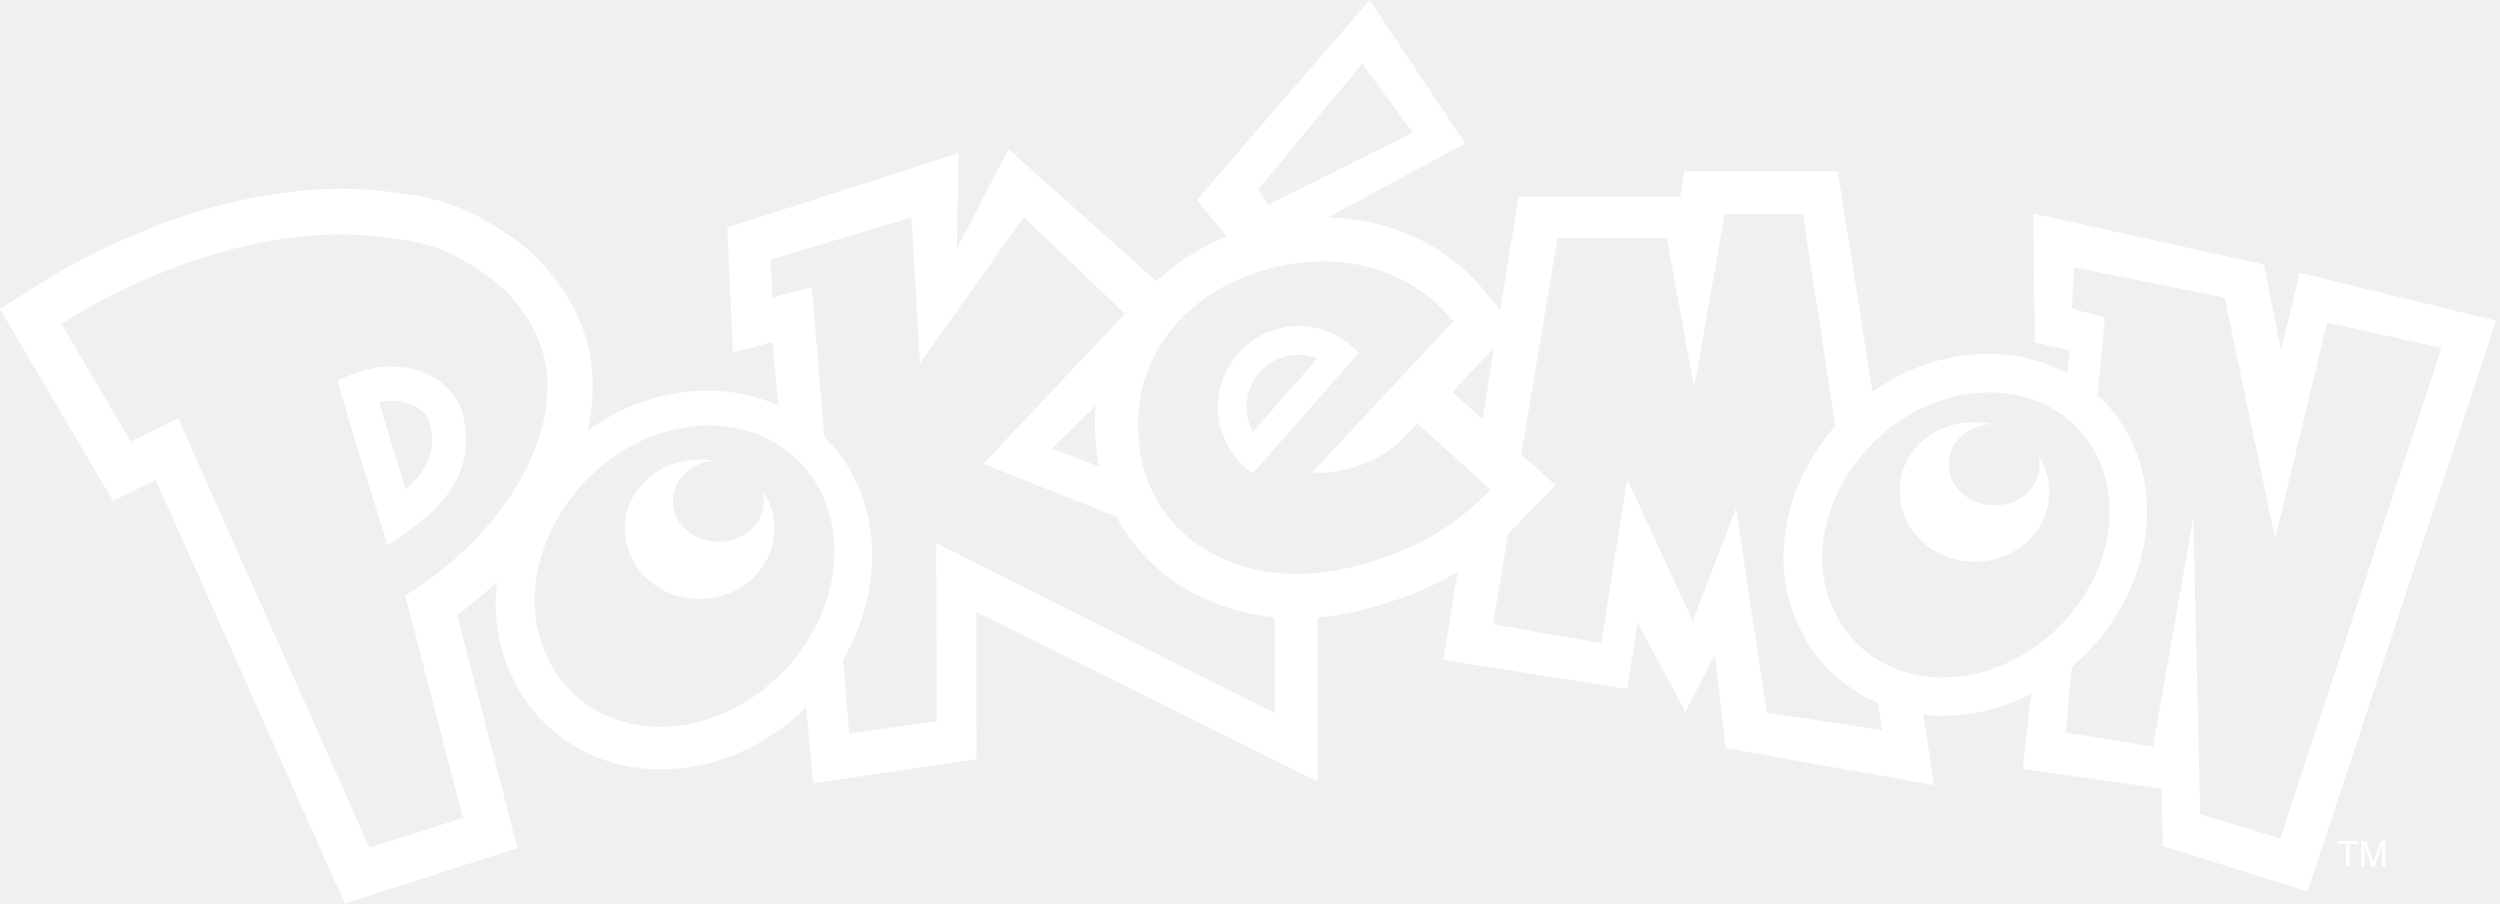
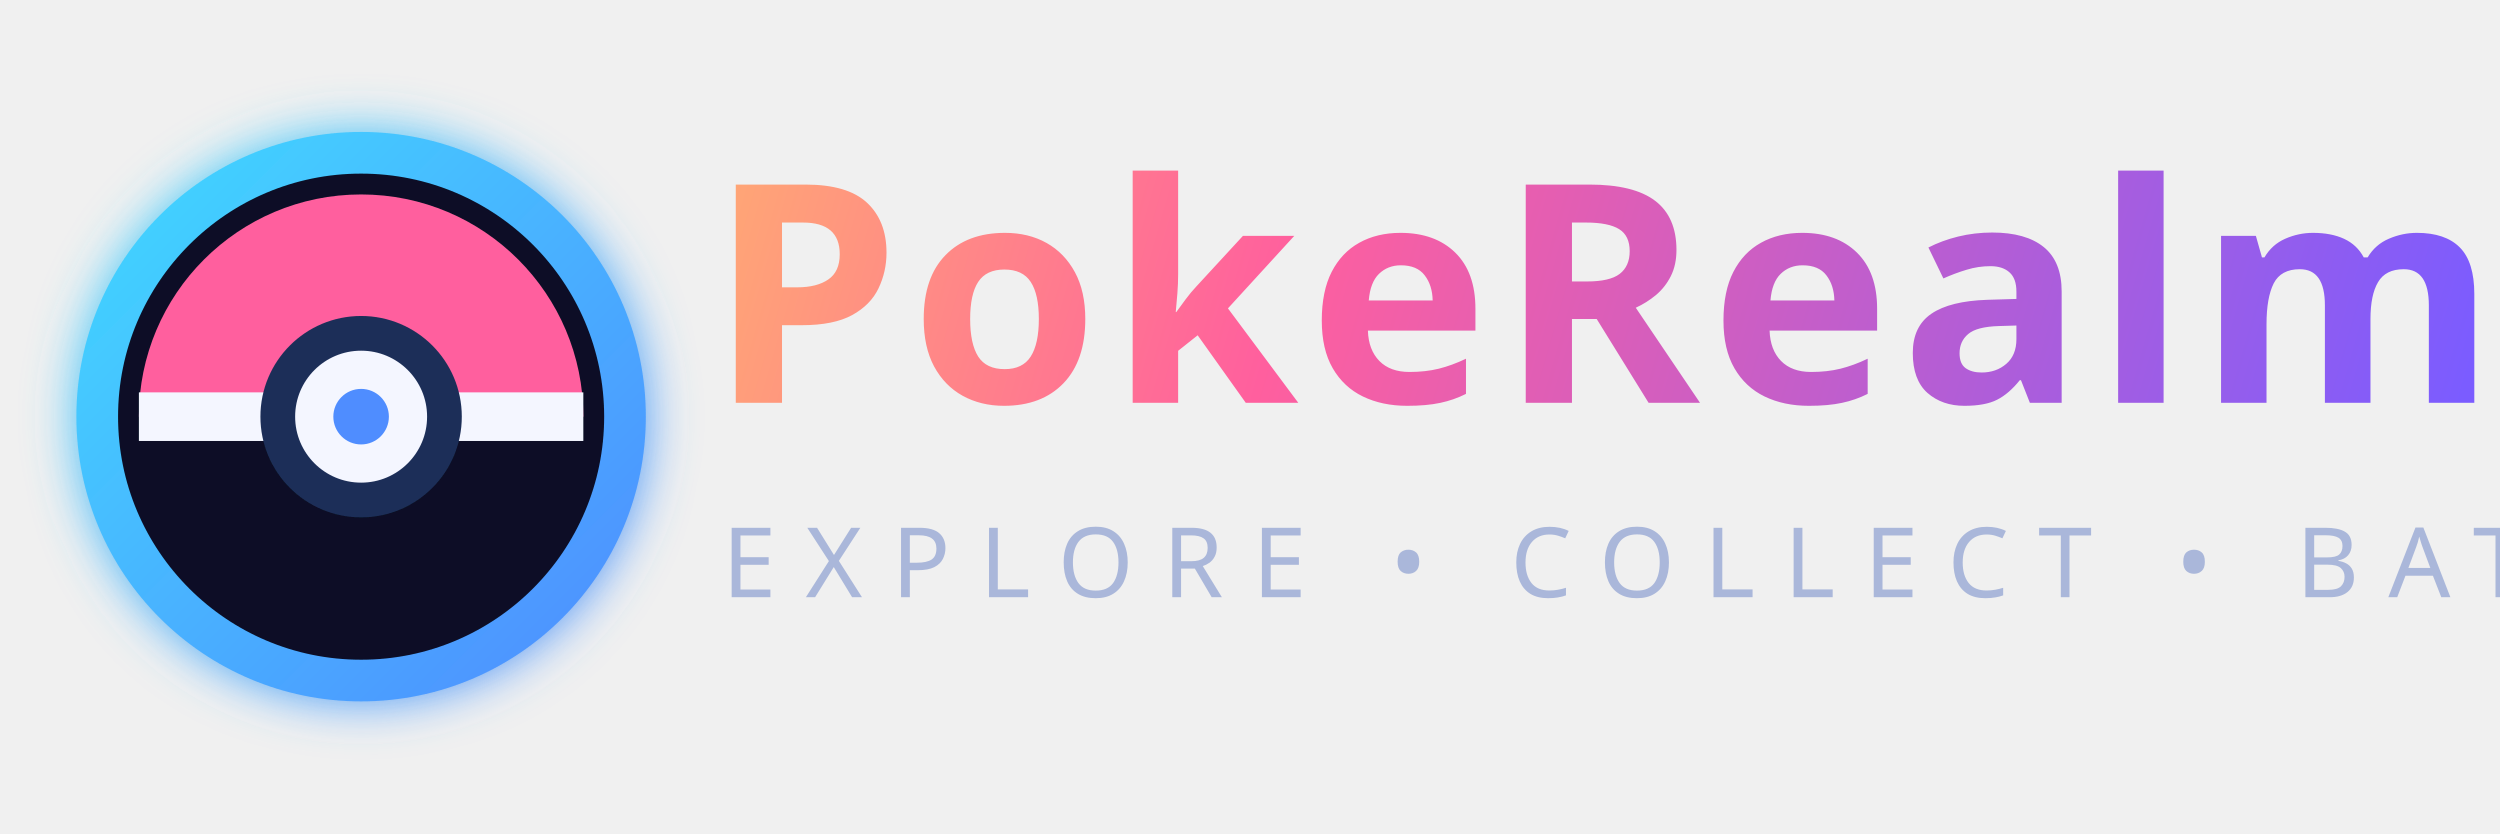
- <svg xmlns="http://www.w3.org/2000/svg" width="332" height="120" viewBox="0 0 332 120" fill="none">
-   <path d="M61.633 55.708C60.512 49.663 52.643 46.331 44.842 50.605L46.853 57.523L51.46 72.403C57.312 68.623 63.195 64.081 61.633 55.708ZM53.884 65.003C53.032 62.21 51.164 56.179 51.164 56.179C51.173 56.206 50.796 54.888 50.349 53.38C52.003 53.083 53.593 53.203 54.9 53.834C55.631 54.184 56.916 55 57.196 56.546C57.842 60.022 56.676 62.503 53.884 65.003Z" fill="white" />
-   <path d="M179.676 46.117C175.315 42.098 168.537 42.41 164.56 46.787C160.558 51.157 160.872 57.969 165.239 61.972C165.595 62.316 165.979 62.598 166.366 62.875L180.432 46.873C180.184 46.612 179.934 46.352 179.676 46.117ZM166.394 57.373C165.019 54.836 165.297 51.614 167.354 49.356C169.332 47.191 172.363 46.574 174.948 47.575L166.394 57.373Z" fill="white" />
-   <path d="M270.703 60.514C270.822 60.989 270.883 61.459 270.868 61.959C270.738 64.949 267.94 67.257 264.605 67.1C261.272 66.985 258.654 64.444 258.785 61.462C258.897 58.666 261.377 56.453 264.439 56.312C263.858 56.18 263.25 56.111 262.616 56.089C257.037 55.847 252.477 59.816 252.285 64.758C252.07 70.044 256.287 74.353 261.778 74.592C267.365 74.817 271.923 70.833 272.145 65.573C272.21 63.75 271.674 62.002 270.703 60.514Z" fill="white" />
-   <path d="M101.443 66.55C101.443 69.553 98.725 71.958 95.396 71.958C92.058 71.958 89.35 69.551 89.35 66.55C89.35 63.752 91.733 61.445 94.786 61.177C94.201 61.071 93.593 61.009 92.964 61.009C87.386 61.009 82.985 65.166 82.985 70.115C82.985 75.397 87.387 79.539 92.874 79.539C98.457 79.539 102.854 75.394 102.854 70.115C102.854 68.287 102.253 66.564 101.219 65.146C101.359 65.573 101.443 66.046 101.443 66.55Z" fill="white" />
-   <path d="M305.406 36.227L302.928 46.483L300.641 35.127L270.007 28.353L270.222 45.464L274.838 46.504L274.505 49.59C274.445 49.566 274.408 49.53 274.375 49.504C268.652 46.47 261.557 46.16 254.88 48.693C252.64 49.554 250.561 50.685 248.675 52.061L244.053 22.755H223.68L223.119 26.125H201.676L199.227 41.19L197.449 38.983C192.252 32.57 184.719 29.038 176.374 28.863L194.581 19.032L181.885 0L158.948 26.551L162.907 31.4C159.321 32.872 156.187 34.902 153.592 37.354L133.925 19.826L127.048 33.065L127.312 20.342L96.564 30.21L97.352 46.805L102.584 45.441L103.357 53.852C97.38 51.155 90.195 51.222 83.531 54.05C81.557 54.914 79.716 55.977 78.019 57.213C79.172 52.089 78.899 47.038 76.956 42.533C74.66 37.21 70.621 32.811 65.669 30.035C62.198 27.712 58.06 26.265 53.731 25.773C43.091 23.904 30.314 25.823 17.74 31.204C13.117 33.185 8.805 35.434 4.916 37.922L0 41.053L12.182 61.731C12.182 61.731 15.001 66.524 15.019 66.521L20.001 64.062L20.696 63.741L43.589 115.067L45.797 120L50.908 118.346L63.294 114.36L68.723 112.627L67.291 107.076L60.712 81.708C62.605 80.301 64.371 78.809 66.001 77.246C65.633 80.277 65.827 83.346 66.657 86.283C68.377 92.433 72.386 97.291 77.95 99.983C83.958 102.883 91.289 102.891 98.071 100.001C101.472 98.552 104.497 96.437 107.06 93.919L107.995 104.022L129.686 100.813L129.652 81.275L174.977 103.778V81.989C176.796 81.836 178.652 81.548 180.518 81.088C185.51 79.876 189.782 78.215 193.578 75.93L191.675 87.633L216.113 91.496L217.454 82.662L223.836 94.507L227.738 86.955L229.164 99.355L256.871 104.262L255.402 94.898C259.195 95.329 263.193 94.818 267.055 93.354C267.969 93.014 268.872 92.601 269.736 92.157L268.632 102.12L287.073 104.734L287.211 112.331L306.44 118.395L331.475 42.592L305.406 36.227ZM197.144 47.492L198.415 46.135L196.88 55.691L192.874 52.068L197.144 47.492ZM180.906 8.452L187.619 17.613L168.426 27.171L167.1 25.147L180.906 8.452ZM53.815 79.094L61.472 108.61L49.078 112.587L23.646 55.531C22.263 56.262 19.708 57.487 17.362 58.642L8.153 43.014C11.815 40.665 15.831 38.582 20.104 36.769C32.093 31.647 43.533 30.118 52.682 31.742C55.919 32.108 59.345 33.066 62.346 35.068C66.464 37.397 69.614 40.713 71.43 44.935C75.859 55.218 68.46 70.015 53.815 79.094ZM110.795 73.842C110.653 78.236 109.046 82.639 106.357 86.365C103.798 89.967 100.225 92.941 96.02 94.759C85.268 99.335 74.516 94.759 71.643 84.504C68.86 74.588 75.335 62.785 85.753 58.276C92.406 55.455 99.082 56.124 103.865 59.388C106.818 61.4 109.071 64.426 110.123 68.218C110.255 68.62 110.342 69.043 110.431 69.456C110.731 70.901 110.852 72.382 110.795 73.842ZM169.297 94.709L124.324 72.112L124.404 95.787L112.769 97.381L111.959 87.623C115.551 81.435 116.865 74.144 114.99 67.457C113.961 63.782 112.06 60.592 109.476 58.036L107.807 38.139L102.584 39.5L102.353 34.469L121.036 28.88L122.181 48.237L135.944 28.811L149.399 41.684L130.583 61.597L148.26 68.621C150.235 72.381 153.247 75.575 157.027 77.928C160.68 80.193 164.866 81.533 169.295 81.973L169.297 94.709ZM145.945 61.972L139.69 59.547L145.521 53.853C145.272 56.467 145.4 59.2 145.945 61.972ZM194.888 67.891C190.572 71.477 185.652 73.815 179.152 75.393C177.732 75.72 176.34 75.958 174.977 76.078C164.661 77.097 156.005 72.338 152.721 64.619C152.312 63.685 151.996 62.739 151.758 61.729C150.239 55.228 151.536 49.417 154.733 44.865C155.653 43.537 156.746 42.327 157.974 41.236C160.985 38.537 164.829 36.575 169.2 35.52C179.028 33.139 187.683 36.153 192.989 42.694L174.261 62.718C175.531 62.959 177.551 62.624 179.041 62.266C183.502 61.173 185.998 58.795 188.197 56.204L195.681 62.968L197.949 65.025C196.966 66.046 195.933 67.01 194.888 67.891ZM234.62 94.615L230.546 67.505L224.784 82.46L216.158 63.769H216.06L212.651 85.415L198.273 82.901L200.295 70.822C200.838 70.309 201.371 69.796 201.897 69.253L206.557 64.433L202.028 60.358L206.84 31.592H221.347L224.978 51.505L229.046 28.428H239.423L243.729 56.544C238.249 62.814 235.588 71.243 237.419 78.954C238.834 84.932 242.492 89.747 247.734 92.558C248.262 92.825 248.808 93.09 249.372 93.318L249.921 96.963L234.62 94.615ZM270.45 85.782C268.865 86.916 267.119 87.879 265.243 88.575C261.54 89.992 257.857 90.287 254.575 89.631C252.287 89.178 250.202 88.282 248.387 86.985C245.5 84.887 243.375 81.79 242.438 77.9C241.345 73.228 242.352 68.238 244.854 63.867C246.102 61.731 247.702 59.724 249.595 57.993C251.707 56.091 254.156 54.534 256.88 53.481C263.22 51.105 269.473 51.925 273.875 55.104C275.494 56.257 276.838 57.724 277.897 59.429C278.7 60.776 279.324 62.261 279.701 63.883C281.05 69.494 279.445 75.503 275.921 80.345C274.411 82.409 272.572 84.263 270.45 85.782ZM302.825 111.334L292.192 108.152L291.266 68.774L285.918 99.152L274.319 97.292L275.15 88.546C282.724 82.117 286.739 71.975 284.539 62.784C283.572 58.714 281.489 55.17 278.553 52.476L279.532 42.161L275.146 40.988L275.439 35.481L295.423 39.516L302.143 71.526L309.034 42.828L324.237 46.202L302.825 111.334Z" fill="white" />
-   <path d="M311.562 115.066V112.093H310.457V111.695H313.116V112.093H312.006V115.066H311.562Z" fill="white" />
-   <path d="M313.56 115.066V111.695H314.228L315.023 114.082C315.096 114.304 315.149 114.47 315.183 114.581C315.221 114.458 315.28 114.278 315.361 114.041L316.165 111.695H316.762V115.066H316.334V112.245L315.359 115.066H314.959L313.988 112.197V115.066H313.56Z" fill="white" />
+ <svg xmlns="http://www.w3.org/2000/svg" width="360" height="120" viewBox="0 0 360 120" fill="none">
+   <defs>
+     <linearGradient id="wordmarkGradient" x1="48" y1="24" x2="340" y2="108" gradientUnits="userSpaceOnUse">
+       <stop stop-color="#FFD65A" />
+       <stop offset="0.45" stop-color="#FF5F9E" />
+       <stop offset="1" stop-color="#7B5CFF" />
+     </linearGradient>
+     <linearGradient id="pokeballRing" x1="0" y1="0" x2="1" y2="1">
+       <stop stop-color="#41D8FF" />
+       <stop offset="1" stop-color="#4F8DFF" />
+     </linearGradient>
+     <filter id="softGlow" x="-40%" y="-40%" width="180%" height="180%">
+       <feGaussianBlur stdDeviation="3.5" result="blur" />
+       <feMerge>
+         <feMergeNode in="blur" />
+         <feMergeNode in="SourceGraphic" />
+       </feMerge>
+     </filter>
+   </defs>
+   <g filter="url(#softGlow)">
+     <circle cx="52" cy="60" r="38" fill="#0A1026" stroke="url(#pokeballRing)" stroke-width="6" />
+     <path d="M20 60C20 42.327 34.327 28 52 28C69.673 28 84 42.327 84 60H20Z" fill="#FF5F9E" />
+     <path d="M20 60H84" stroke="#F4F6FF" stroke-width="7" />
+     <circle cx="52" cy="60" r="12" fill="#F4F6FF" stroke="#1D2F58" stroke-width="5" />
+     <circle cx="52" cy="60" r="4" fill="#4F8DFF" />
+   </g>
+   <text x="102" y="58" fill="url(#wordmarkGradient)" font-family="'Comic Neue', sans-serif" font-size="44" font-weight="700" letter-spacing="1.4">
+     PokeRealm
+   </text>
+   <text x="104" y="86" fill="#AAB7DA" font-family="'Montserrat', sans-serif" font-size="14" letter-spacing="4.2">
+     EXPLORE • COLLECT • BATTLE
+   </text>
</svg>
